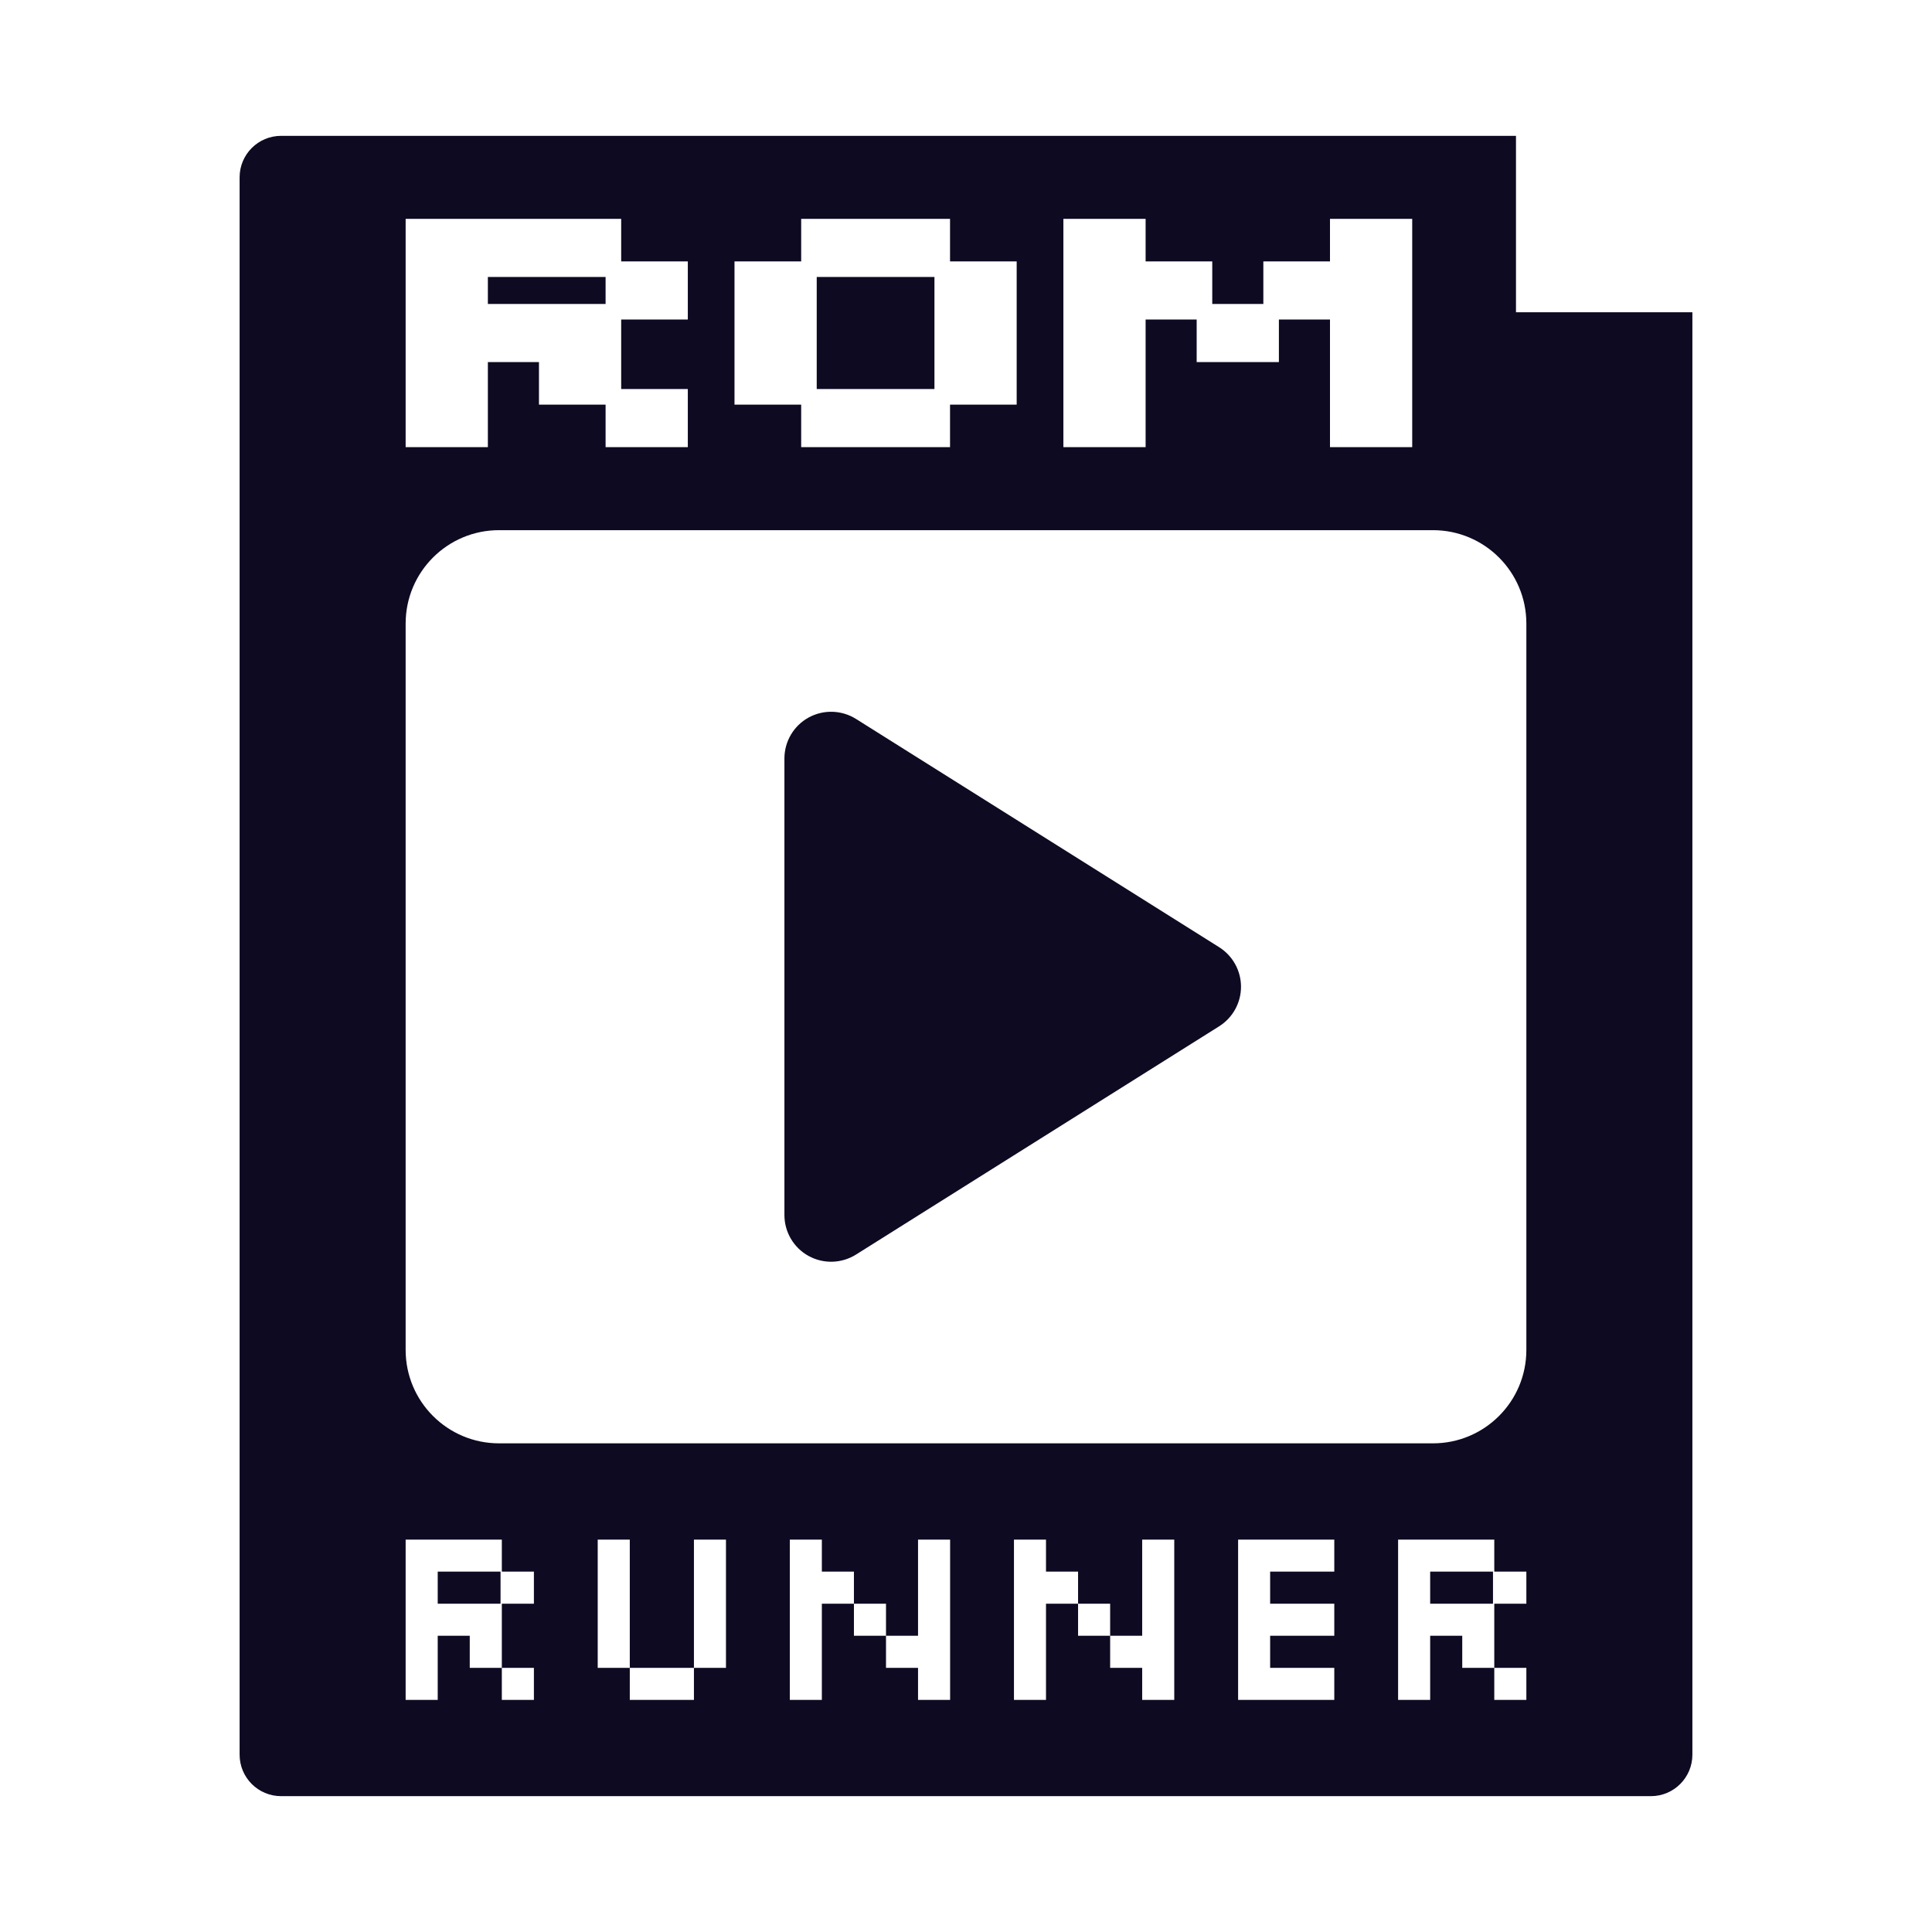
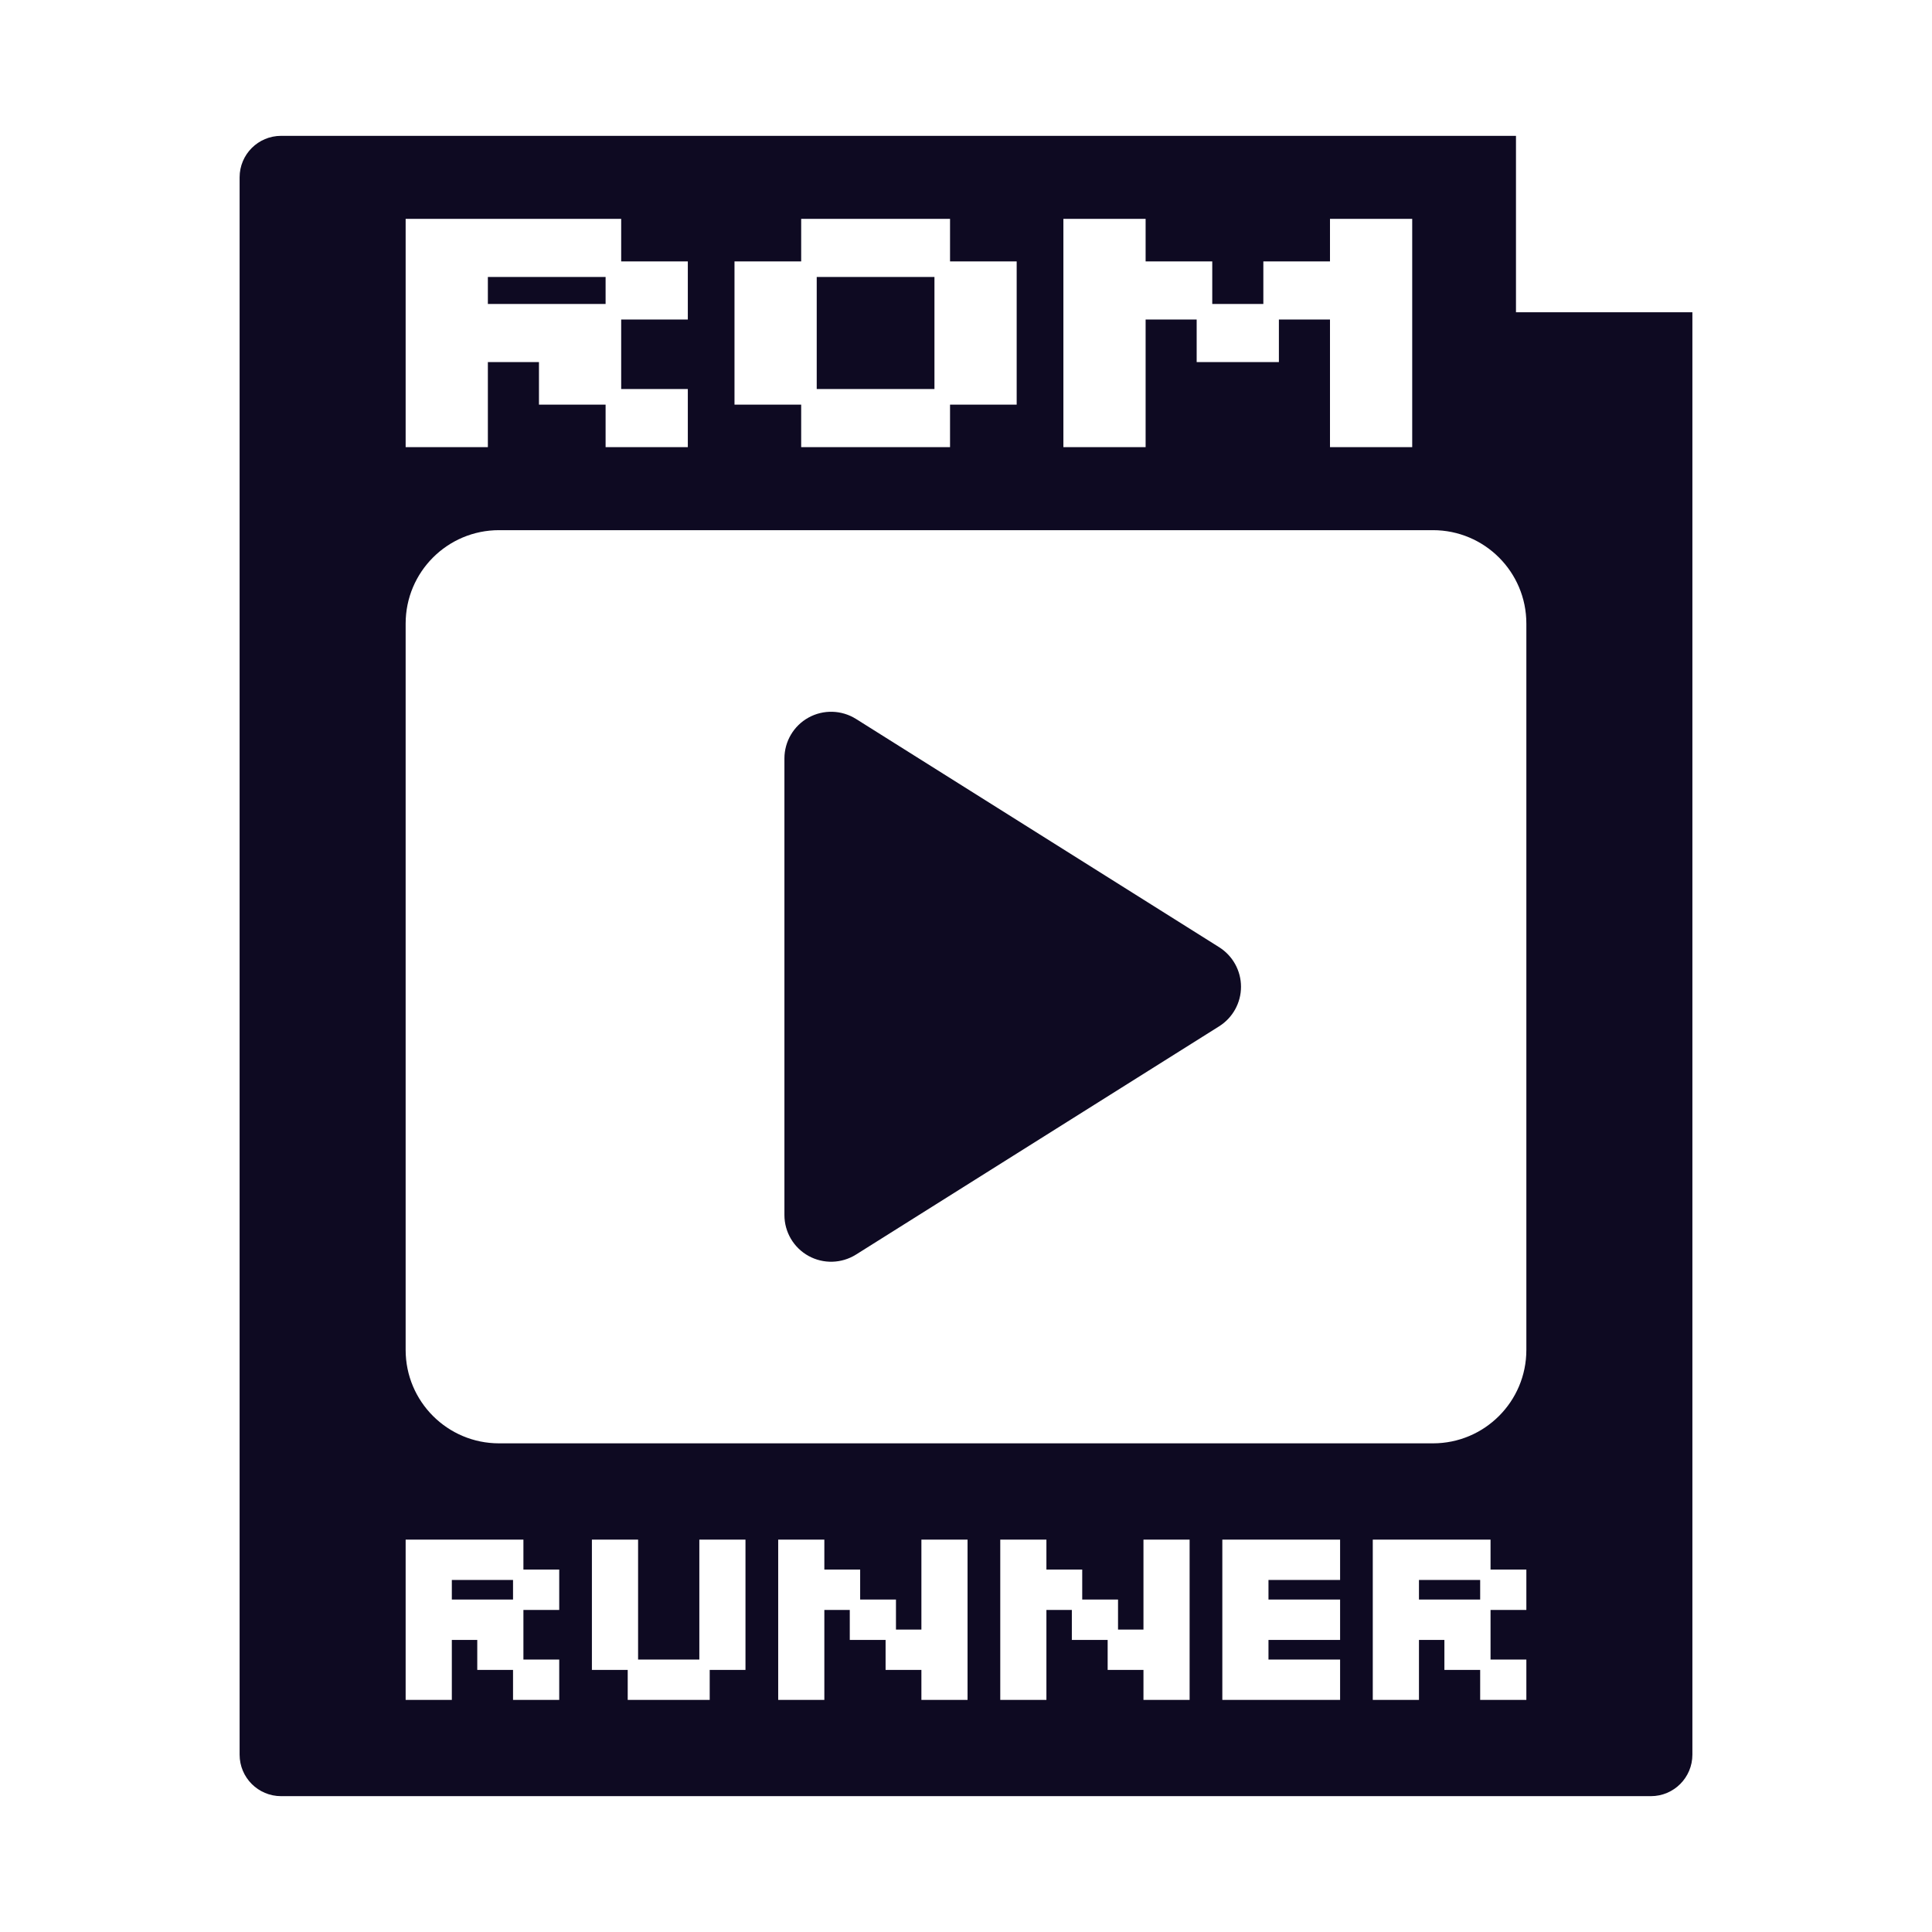
<svg xmlns="http://www.w3.org/2000/svg" viewBox="0 0 512 512">
  <g fill="#0E0A22">
-     <path fill-rule="evenodd" d="M63.50,47.00C63.50,40.92 68.42,36.00 74.50,36.00L401.75,36.00L401.75,82.75L448.50,82.75L448.50,465.00C448.50,471.08 443.58,476.00 437.50,476.00L74.50,476.00C68.42,476.00 63.50,471.08 63.50,465.00ZM164.62,58.00L164.62,69.27L182.28,69.27L182.28,84.68L164.62,84.68L164.62,103.10L182.28,103.10L182.28,118.50L160.49,118.50L160.49,107.23L142.83,107.23L142.83,95.95L129.29,95.95L129.29,118.50L107.50,118.50L107.50,58.00ZM160.49,80.55L160.49,73.40L129.29,73.40L129.29,80.55ZM251.77,58.00L251.77,69.27L269.43,69.27L269.43,107.23L251.77,107.23L251.77,118.50L212.32,118.50L212.32,107.23L194.65,107.23L194.65,69.27L212.32,69.27L212.32,58.00ZM216.44,73.40L216.44,103.10L247.64,103.10L247.64,73.40ZM317.13,84.68L303.60,84.68L303.60,118.50L281.81,118.50L281.81,58.00L303.60,58.00L303.60,69.27L321.26,69.27L321.26,80.55L334.80,80.55L334.80,69.27L352.46,69.27L352.46,58.00L374.25,58.00L374.25,118.50L352.46,118.50L352.46,84.68L338.92,84.68L338.92,95.95L317.13,95.95ZM107.50,450.49L107.50,408.01L132.99,408.01L132.99,416.50L141.49,416.50L141.49,425.00L132.99,425.00L132.99,442.00L141.49,442.00L141.49,450.49L132.99,450.49L132.99,442.00L124.49,442.00L124.49,433.50L116.00,433.50L116.00,450.49ZM116.00,425.00L132.65,425.00L132.65,416.50L116.00,416.50ZM166.90,450.49L166.90,442.00L158.40,442.00L158.40,408.01L166.90,408.01L166.90,442.00L183.90,442.00L183.90,450.49ZM183.90,442.00L183.90,408.01L192.39,408.01L192.39,442.00ZM209.31,450.49L209.31,408.01L217.80,408.01L217.80,416.50L226.30,416.50L226.30,425.00L234.80,425.00L234.80,433.50L243.29,433.50L243.29,408.01L251.79,408.01L251.79,450.49L243.29,450.49L243.29,442.00L234.80,442.00L234.80,433.50L226.30,433.50L226.30,425.00L217.80,425.00L217.80,450.49ZM268.71,450.49L268.71,408.01L277.20,408.01L277.20,416.50L285.70,416.50L285.70,425.00L294.20,425.00L294.20,433.50L302.69,433.50L302.69,408.01L311.19,408.01L311.19,450.49L302.69,450.49L302.69,442.00L294.20,442.00L294.20,433.50L285.70,433.50L285.70,425.00L277.20,425.00L277.20,450.49ZM328.11,450.49L328.11,408.01L353.60,408.01L353.60,416.50L336.60,416.50L336.60,425.00L353.60,425.00L353.60,433.50L336.60,433.50L336.60,442.00L353.60,442.00L353.60,450.49ZM370.51,450.49L370.51,408.01L396.00,408.01L396.00,416.50L404.50,416.50L404.50,425.00L396.00,425.00L396.00,442.00L404.50,442.00L404.50,450.49L396.00,450.49L396.00,442.00L387.51,442.00L387.51,433.50L379.01,433.50L379.01,450.49ZM379.01,425.00L395.66,425.00L395.66,416.50L379.01,416.50ZM379.75,140.50C393.42,140.50 404.50,151.58 404.50,165.25L404.50,357.75C404.50,371.42 393.42,382.50 379.75,382.50L132.25,382.50C118.58,382.50 107.50,371.42 107.50,357.75L107.50,165.25C107.50,151.58 118.58,140.50 132.25,140.50ZM207.88,201.00C207.88,196.50 210.32,192.35 214.26,190.17C218.21,187.99 223.02,188.13 226.84,190.52L323.09,251.02C326.69,253.29 328.88,257.24 328.88,261.50C328.88,265.76 326.69,269.71 323.09,271.98L226.84,332.48C223.02,334.87 218.21,335.01 214.26,332.83C210.32,330.65 207.88,326.50 207.88,322.00Z" />
+     <path fill-rule="evenodd" d="M63.50,47.00C63.50,40.92 68.42,36.00 74.50,36.00L401.75,36.00L401.75,82.75L448.50,82.75L448.50,465.00C448.50,471.08 443.58,476.00 437.50,476.00L74.50,476.00C68.42,476.00 63.50,471.08 63.50,465.00ZM164.62,58.00L164.62,69.27L182.28,69.27L182.28,84.68L164.62,84.68L164.62,103.10L182.28,103.10L182.28,118.50L160.49,118.50L160.49,107.23L142.83,107.23L142.83,95.95L129.29,95.95L129.29,118.50L107.50,118.50L107.50,58.00ZM160.49,80.55L160.49,73.40L129.29,73.40L129.29,80.55ZM251.77,58.00L251.77,69.27L269.43,69.27L269.43,107.23L251.77,107.23L251.77,118.50L212.32,118.50L212.32,107.23L194.65,107.23L194.65,69.27L212.32,69.27L212.32,58.00ZM216.44,73.40L216.44,103.10L247.64,103.10L247.64,73.40ZM317.13,84.68L303.60,84.68L303.60,118.50L281.81,118.50L281.81,58.00L303.60,58.00L303.60,69.27L321.26,69.27L321.26,80.55L334.80,80.55L334.80,69.27L352.46,69.27L352.46,58.00L374.25,58.00L374.25,118.50L352.46,118.50L352.46,84.68L338.92,84.68L338.92,95.95L317.13,95.95ZM138.71,408.01L138.71,415.95L148.20,415.95L148.20,426.65L138.71,426.65L138.71,439.80L148.20,439.80L148.20,450.49L135.96,450.49L135.96,442.55L126.48,442.55L126.48,434.60L119.74,434.60L119.74,450.49L107.50,450.49L107.50,408.01ZM135.96,423.90L135.96,418.70L119.74,418.70L119.74,423.90ZM185.33,439.80L185.33,408.01L197.56,408.01L197.56,442.55L188.08,442.55L188.08,450.49L166.35,450.49L166.35,442.55L156.86,442.55L156.86,408.01L169.10,408.01L169.10,439.80ZM225.20,426.65L218.46,426.65L218.46,450.49L206.23,450.49L206.23,408.01L218.46,408.01L218.46,415.95L227.95,415.95L227.95,423.90L237.44,423.90L237.44,431.85L244.18,431.85L244.18,408.01L256.41,408.01L256.41,450.49L244.18,450.49L244.18,442.55L234.69,442.55L234.69,434.60L225.20,434.60ZM284.05,426.65L277.31,426.65L277.31,450.49L265.08,450.49L265.08,408.01L277.31,408.01L277.31,415.95L286.80,415.95L286.80,423.90L296.29,423.90L296.29,431.85L303.03,431.85L303.03,408.01L315.26,408.01L315.26,450.49L303.03,450.49L303.03,442.55L293.54,442.55L293.54,434.60L284.05,434.60ZM355.14,408.01L355.14,418.70L336.16,418.70L336.16,423.90L355.14,423.90L355.14,434.60L336.16,434.60L336.16,439.80L355.14,439.80L355.14,450.49L323.93,450.49L323.93,408.01ZM395.01,408.01L395.01,415.95L404.50,415.95L404.50,426.65L395.01,426.65L395.01,439.80L404.50,439.80L404.50,450.49L392.26,450.49L392.26,442.55L382.78,442.55L382.78,434.60L376.04,434.60L376.04,450.49L363.80,450.49L363.80,408.01ZM392.26,423.90L392.26,418.70L376.04,418.70L376.04,423.90ZM379.75,140.50C393.42,140.50 404.50,151.58 404.50,165.25L404.50,357.75C404.50,371.42 393.42,382.50 379.75,382.50L132.25,382.50C118.58,382.50 107.50,371.42 107.50,357.75L107.50,165.25C107.50,151.58 118.58,140.50 132.25,140.50ZM207.88,201.00C207.88,196.50 210.32,192.35 214.26,190.17C218.21,187.99 223.02,188.13 226.84,190.52L323.09,251.02C326.69,253.29 328.88,257.24 328.88,261.50C328.88,265.76 326.69,269.71 323.09,271.98L226.84,332.48C223.02,334.87 218.21,335.01 214.26,332.83C210.32,330.65 207.88,326.50 207.88,322.00Z" />
  </g>
</svg>
